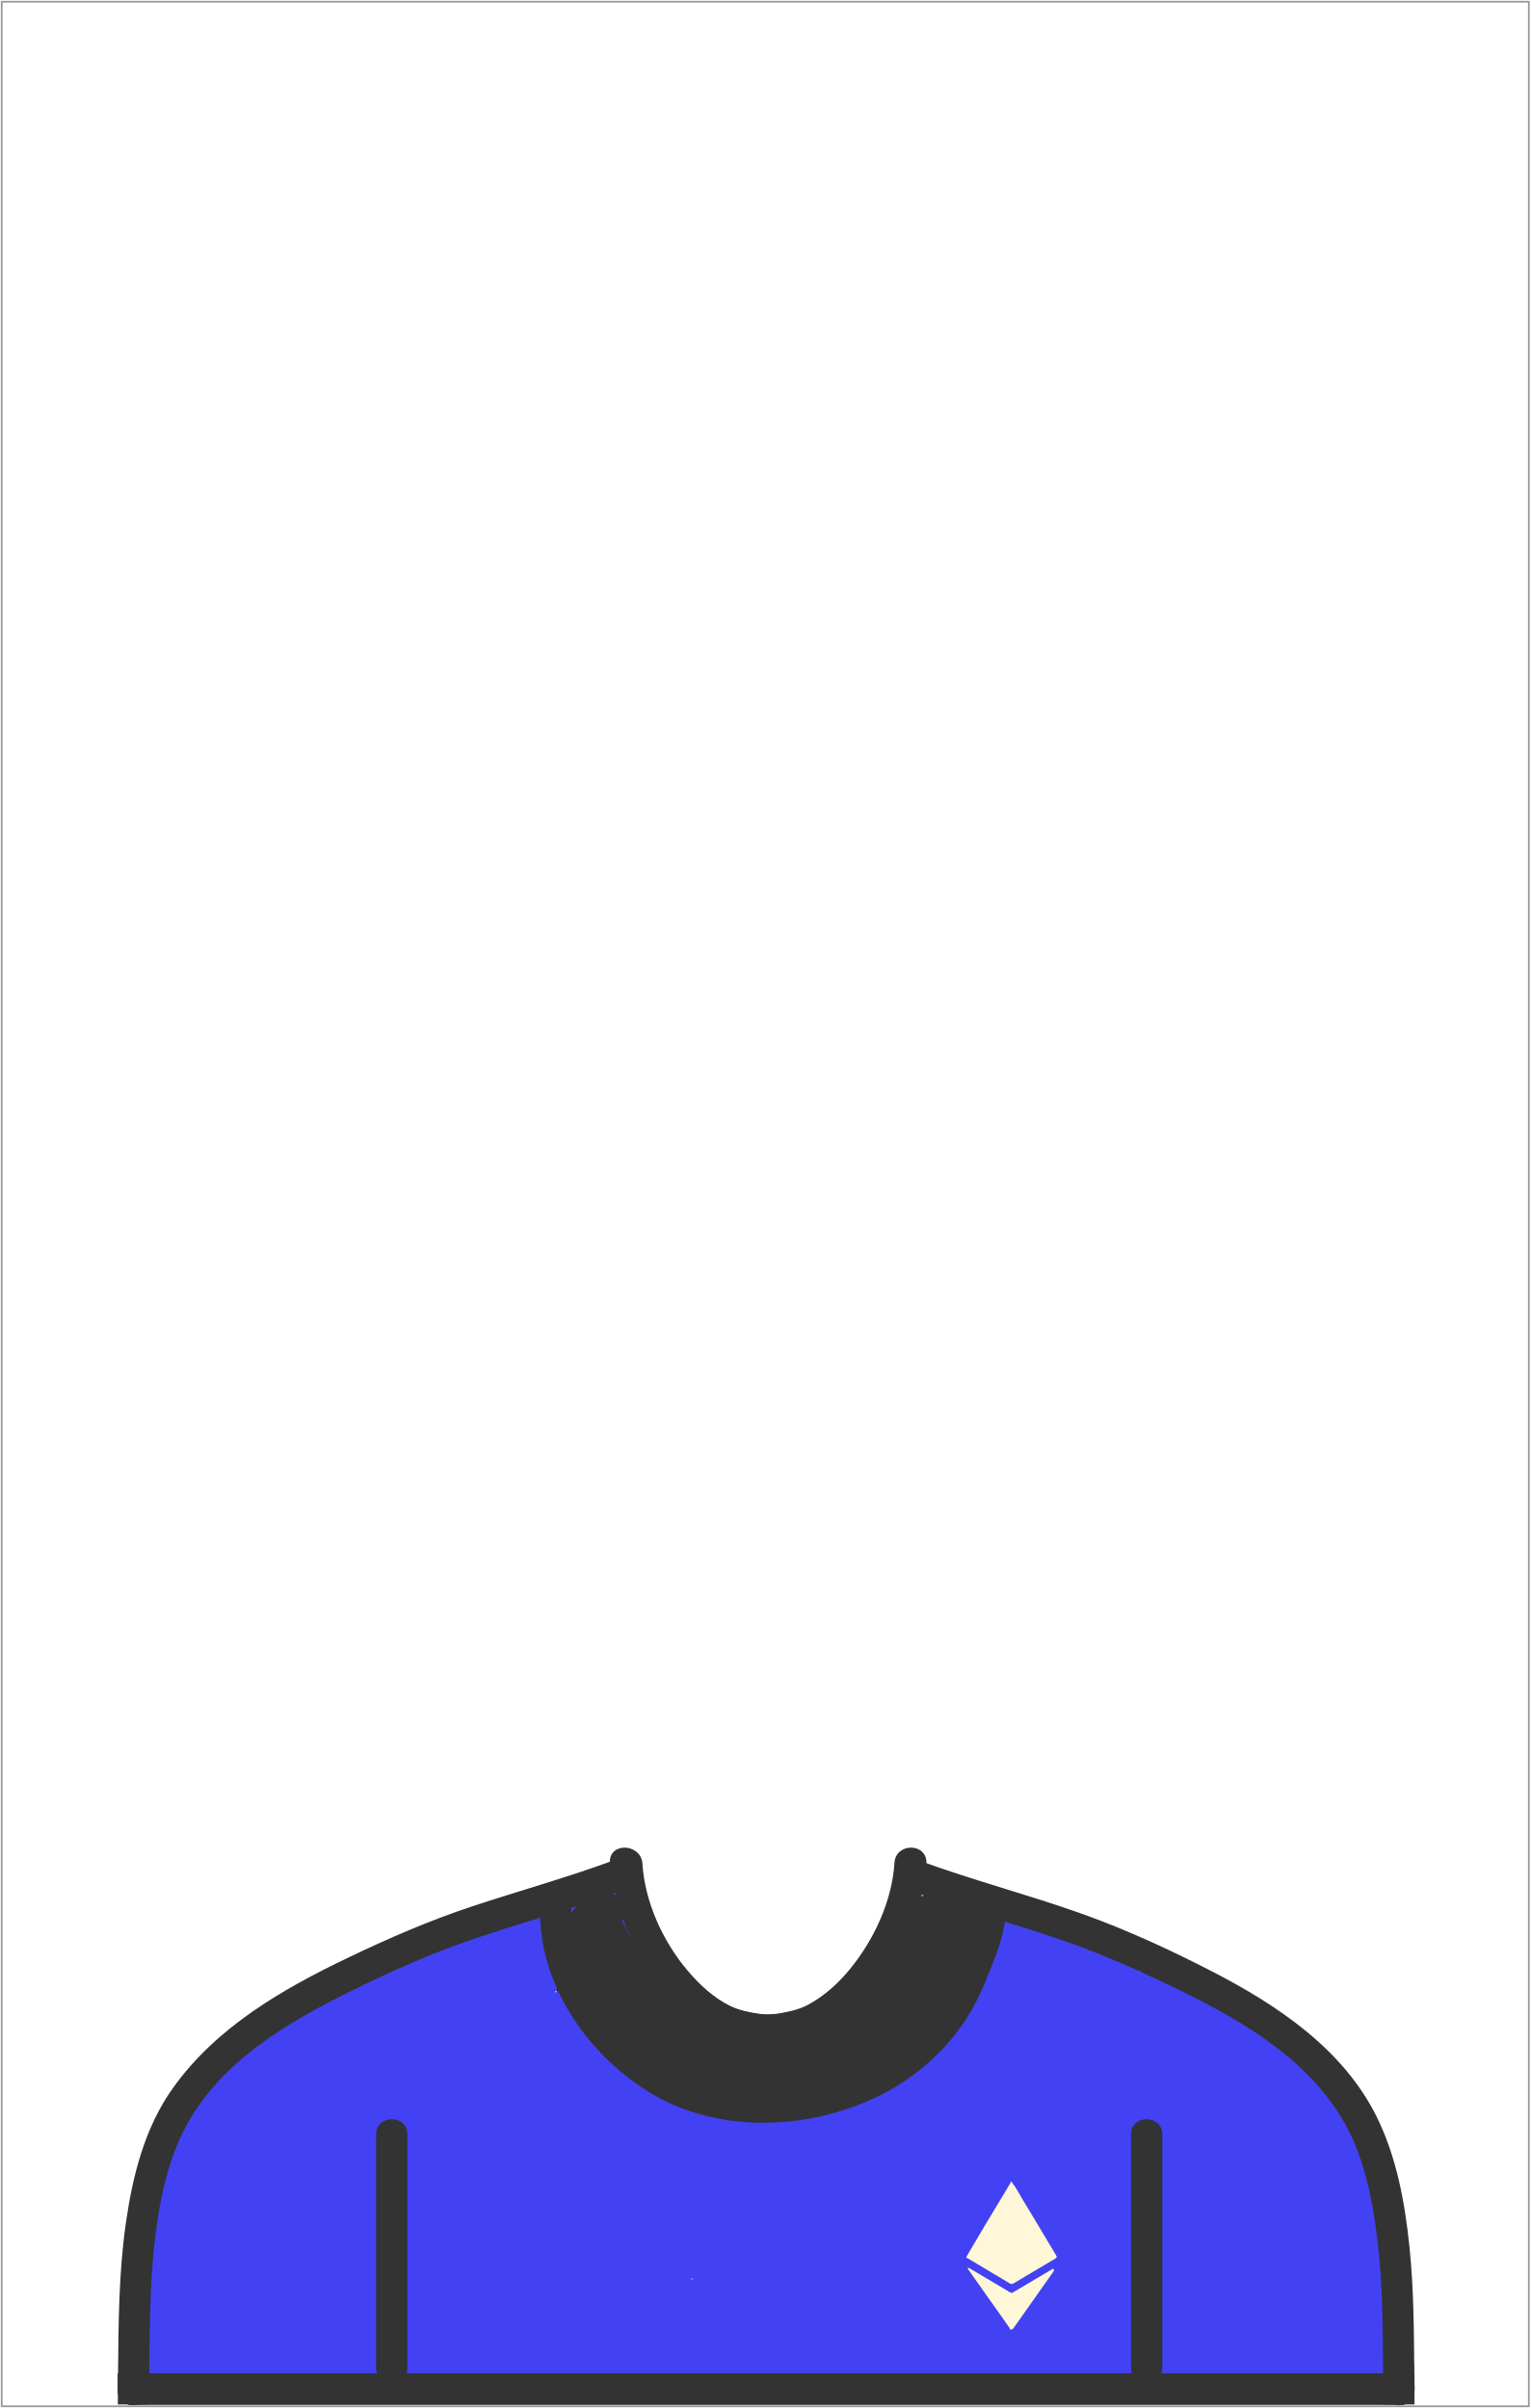
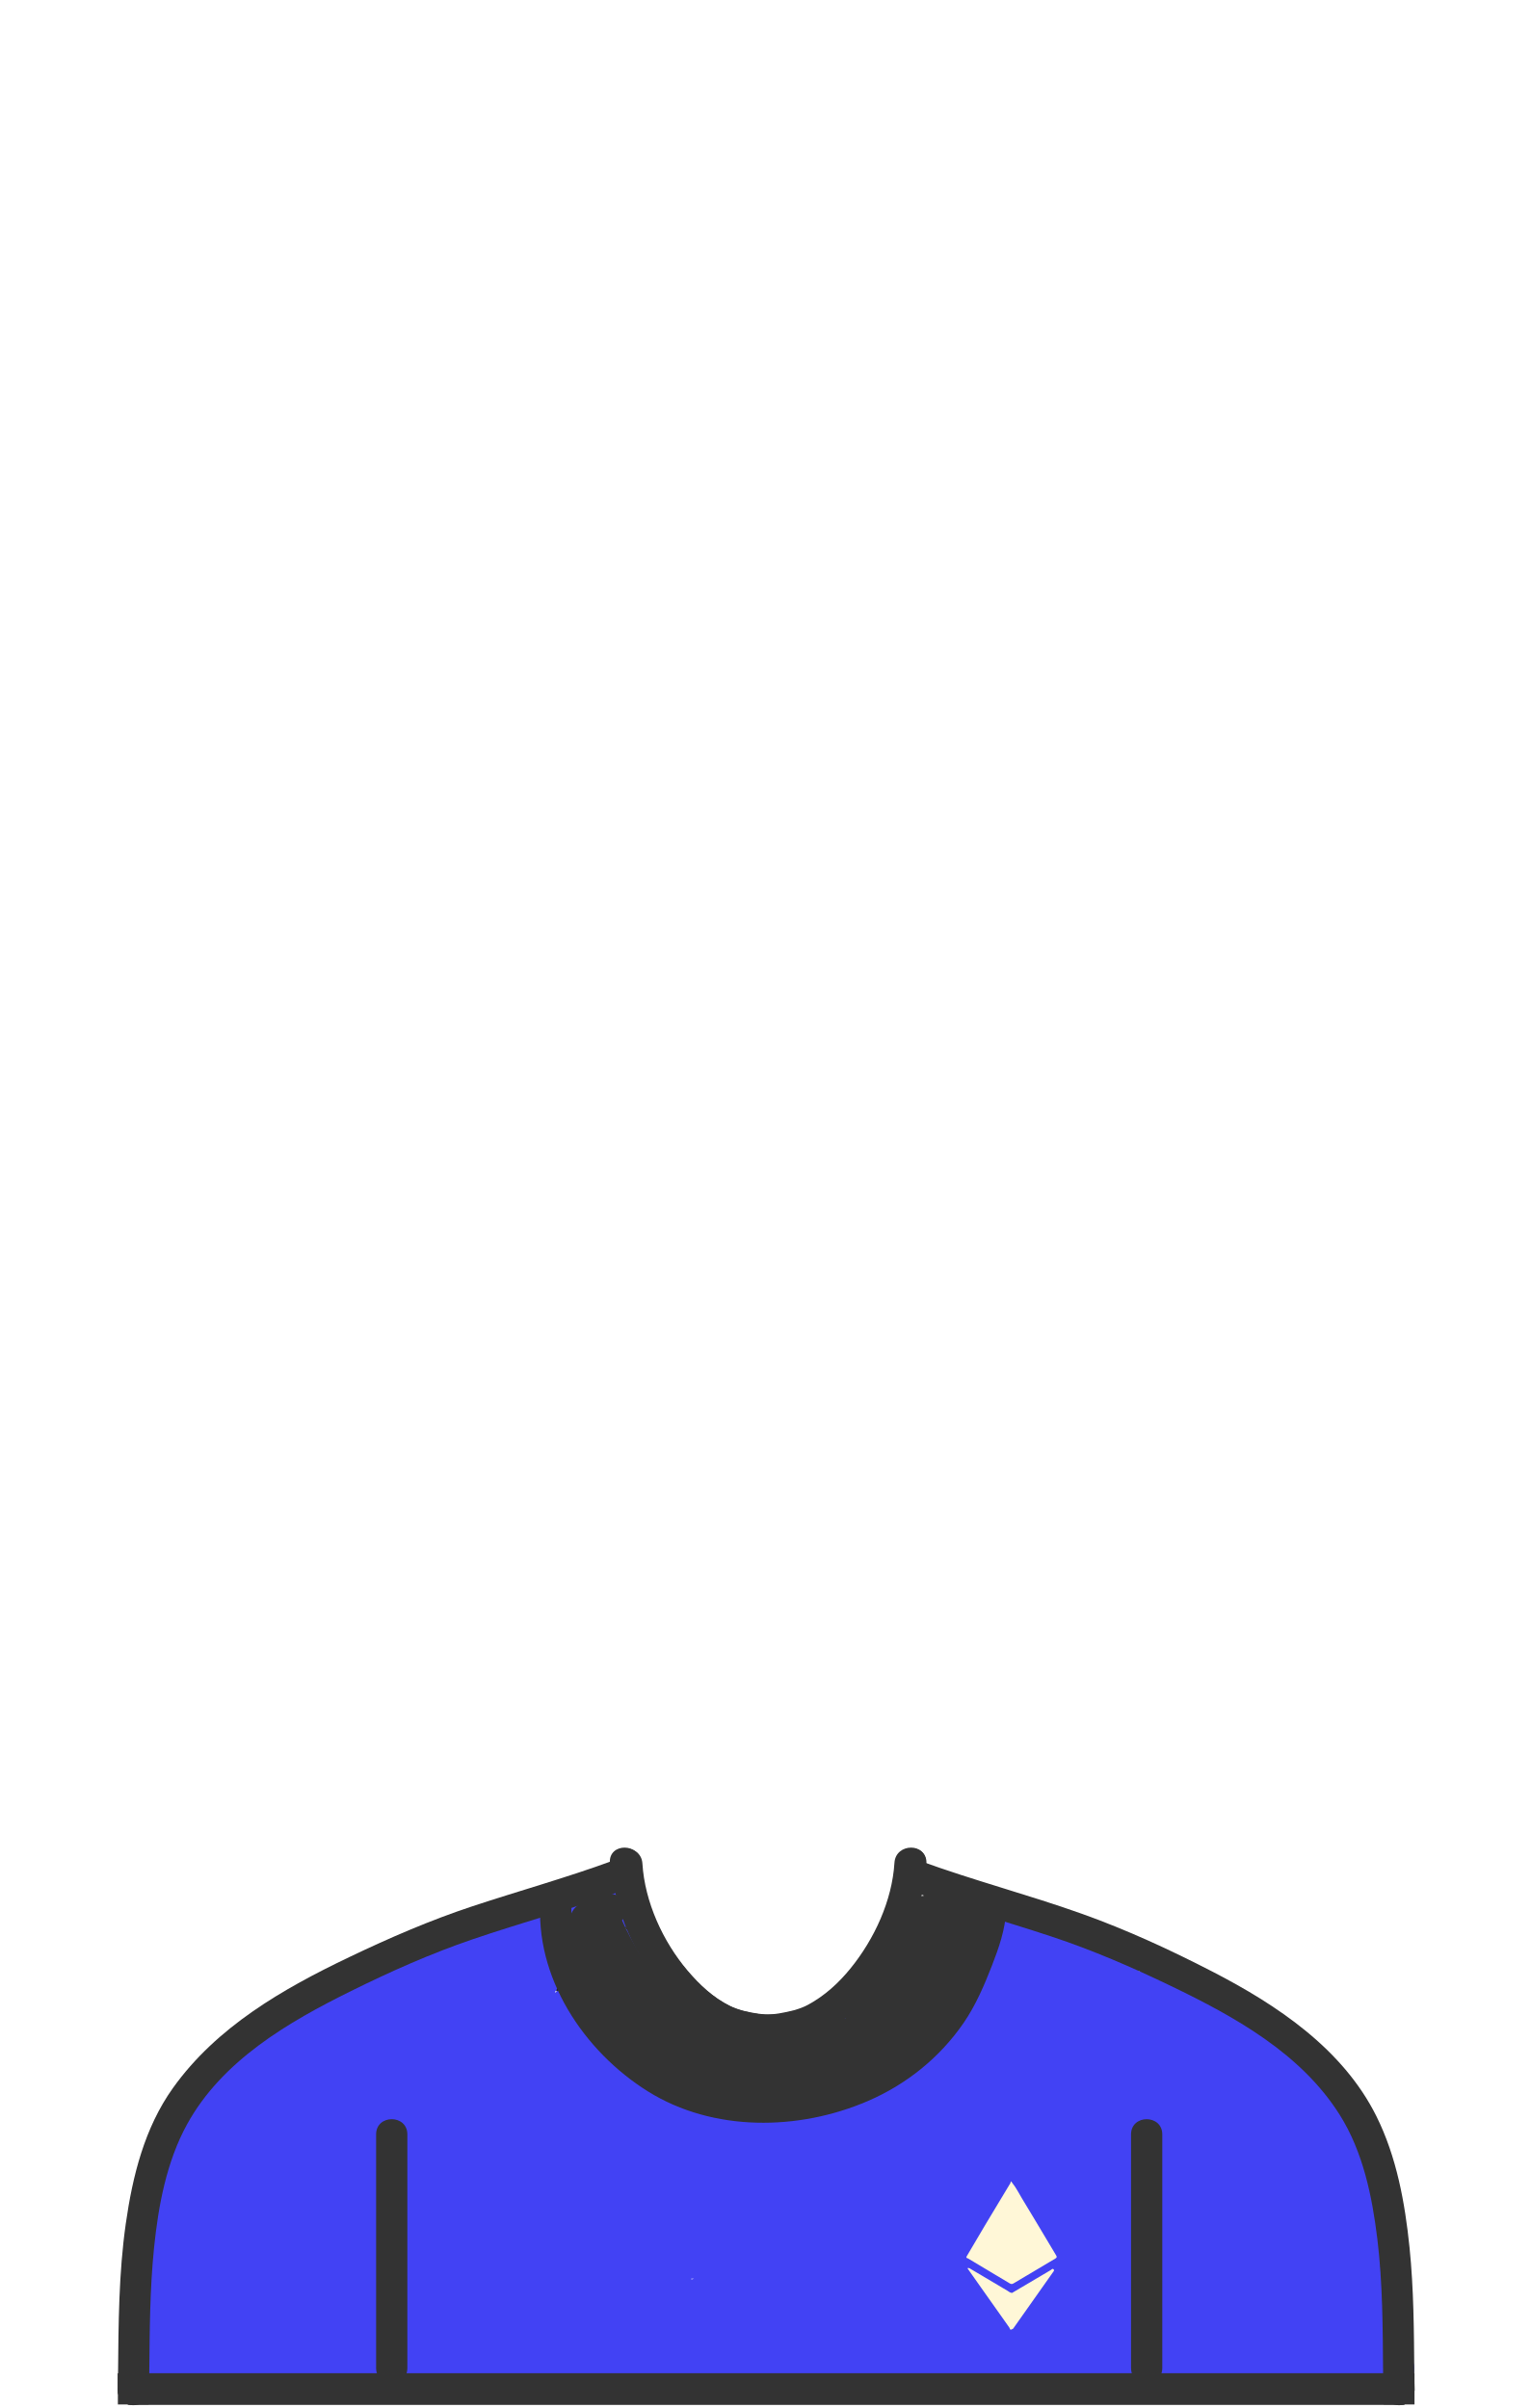
<svg xmlns="http://www.w3.org/2000/svg" width="901px" height="1418px" viewBox="0 0 901 1418" version="1.1">
  <defs>
    <radialGradient cx="50%" cy="-50%" fx="50%" fy="-50%" r="100%" gradientTransform="translate(0.5,-0.5),scale(0.512727,1),rotate(90),translate(-0.5,0.5)" id="radialGradient-1">
      <stop stop-color="#BCBCBC" stop-opacity="0.5" offset="0%" />
      <stop stop-color="#000000" stop-opacity="0.5" offset="100%" />
    </radialGradient>
    <radialGradient cx="50%" cy="-50%" fx="50%" fy="-50%" r="100%" gradientTransform="translate(0.5,-0.5),scale(0.512727,1),rotate(90),translate(-0.5,0.5)" id="radialGradient-2">
      <stop stop-color="#BCBCBC" stop-opacity="0.5" offset="0%" />
      <stop stop-color="#000000" stop-opacity="0.5" offset="100%" />
    </radialGradient>
  </defs>
  <g id="Page-1" stroke="none" stroke-width="1" fill="none" fill-rule="evenodd">
    <g id="ethlogo" transform="translate(1, 1)">
-       <rect id="Rectangle-path" stroke="#979797" x="0" y="0" width="899" height="1416" />
+       <rect id="Rectangle-path" x="0" y="0" width="899" height="1416" />
      <g id="ethlogo-43B9F9" transform="translate(68, 1087)" fill-rule="nonzero">
        <path d="M290.021,8.933 C291.739,36.989 304.325,63.799 322.063,85.183 C339.521,106.231 366.393,120.775 394.271,116.134 C399.233,115.308 401.933,109.212 400.706,104.73 C399.271,99.481 394.324,97.432 389.374,98.259 C391.58,97.889 388.508,98.301 388.287,98.315 C387.222,98.384 386.151,98.372 385.084,98.365 C382.54,98.352 380,98.167 377.481,97.811 C371.741,96.985 365.638,95.685 360.402,93.108 C350.427,88.196 342.246,80.503 335.093,72.076 C320.543,54.936 309.828,31.503 308.446,8.935 C307.72,-2.943 289.289,-3.013 290.021,8.933 Z" id="Shape" fill="#333333" />
        <path d="M457.554,8.933 C456.188,31.238 445.726,53.817 431.764,71.04 C424.735,79.708 416.482,87.258 406.656,92.559 C401.512,95.332 395.566,96.589 389.864,97.594 C387.292,98.045 384.677,98.218 382.071,98.334 C380.959,98.384 379.848,98.371 378.735,98.354 C378.319,98.346 374.5,97.9 376.625,98.256 C371.675,97.431 366.728,99.48 365.294,104.727 C364.068,109.209 366.767,115.305 371.728,116.131 C399.335,120.726 425.371,106.57 443.071,86.203 C461.471,65.027 474.251,37.166 475.979,8.933 C476.711,-3.013 458.281,-2.942 457.554,8.933 Z" id="Shape" fill="#333333" />
        <g id="Group" transform="translate(248, 21)">
          <g id="a-link" fill="#333333">
            <path d="M0.336,9.24 C-3.487,55.262 25.776,99 63.645,122.563 C102.123,146.505 152.618,145.755 193.429,128.22 C216.154,118.454 235.739,102.801 249.85,82.416 C256.982,72.108 262.025,60.401 266.573,48.769 C270.667,38.295 274.793,26.782 274.998,15.399 C275.214,3.476 256.778,3.497 256.566,15.399 C256.426,23.199 252.565,33.871 249.3,42.548 C245.587,52.418 241.059,62.055 235.368,70.938 C224.182,88.391 207.347,101.361 188.815,110.169 C169.993,119.113 148.765,122.808 128.043,122.364 C106.445,121.903 86.445,115.72 68.463,103.713 C37.909,83.313 15.657,46.718 18.771,9.241 C19.188,4.213 14.262,1.13686838e-13 9.553,1.13686838e-13 C4.214,1.13686838e-13 0.753,4.225 0.336,9.24 Z" id="a" />
          </g>
          <g id="a-link" fill="url(#radialGradient-2)">
            <path d="M0.336,9.24 C-3.487,55.262 25.776,99 63.645,122.563 C102.123,146.505 152.618,145.755 193.429,128.22 C216.154,118.454 235.739,102.801 249.85,82.416 C256.982,72.108 262.025,60.401 266.573,48.769 C270.667,38.295 274.793,26.782 274.998,15.399 C275.214,3.476 256.778,3.497 256.566,15.399 C256.426,23.199 252.565,33.871 249.3,42.548 C245.587,52.418 241.059,62.055 235.368,70.938 C224.182,88.391 207.347,101.361 188.815,110.169 C169.993,119.113 148.765,122.808 128.043,122.364 C106.445,121.903 86.445,115.72 68.463,103.713 C37.909,83.313 15.657,46.718 18.771,9.241 C19.188,4.213 14.262,1.13686838e-13 9.553,1.13686838e-13 C4.214,1.13686838e-13 0.753,4.225 0.336,9.24 Z" id="a" />
          </g>
        </g>
        <g id="Group" transform="translate(6, 12)">
          <path d="M754.36,287.21 C750.424,283.974 747.008,280.353 744.239,276.243 C744.827,271.547 743.953,266.5 742.022,261.626 C742.028,261.451 742.04,261.278 742.04,261.103 C742.083,250.996 742.818,240.849 743.537,230.703 C743.894,229.401 744.001,228.029 743.819,226.66 C745.12,207.864 746.039,189.073 742.042,170.505 C740.629,163.929 734.832,160.985 729.814,162.061 C729.898,160.62 729.687,159.176 729.194,157.819 C723.367,141.622 712.772,128.634 700.914,116.68 C687.256,96.528 668.852,80.107 646.297,76.575 C640.416,73.373 634.232,70.702 628.002,68.421 C617.578,64.601 606.591,62.041 595.494,60.692 C589.073,54.237 581.11,49.004 573.304,44.787 C566.886,41.321 559.508,37.848 551.969,36.351 C539.189,31.594 524.901,29.951 511.917,29.877 C510.637,29.87 509.474,30.058 508.421,30.399 C507.561,30.318 506.695,30.231 505.833,30.149 C505.235,28.502 504.196,26.955 502.83,25.639 C500.832,23.727 498.704,21.956 496.46,20.339 C495.504,19.135 494.296,18.156 492.92,17.471 C491.209,16.61 489.495,15.754 487.778,14.903 C485.375,13.72 483.102,13.645 481.13,14.3 C479.285,13.824 477.26,14.023 475.216,15.22 C473.915,15.987 472.661,16.832 471.462,17.75 L470.452,17.601 C464.487,16.759 458.958,23.56 460.539,29.265 C460.544,29.278 460.546,29.29 460.549,29.304 C459.237,31.114 457.98,32.962 456.777,34.846 C447.648,46.48 439.187,59.026 433.93,72.669 C433.488,73.809 433.264,75.022 433.27,76.245 C419.094,81.271 405.695,88.514 392.75,96.105 C391.719,96.707 390.7,97.327 389.68,97.942 C384.542,98.092 379.454,99.272 374.314,101.345 C372.704,101.995 371.367,103.479 370.494,105.238 C370.194,105.208 369.897,105.171 369.597,105.143 C361.677,98.834 352.95,94.133 343.875,90.111 C339.066,85.927 333.887,82.184 328.455,78.831 C319.009,65.349 310.099,51.465 299.19,39.076 C297.366,37.006 294.977,36.012 292.525,35.871 C296.832,31.007 297.388,22.166 290.752,19.169 C290.201,17.579 289.563,16.02 288.842,14.499 C287.002,10.618 281.26,8.979 277.46,10.338 C273.862,11.623 270.527,13.312 267.322,15.38 C267.062,15.548 266.829,15.747 266.591,15.942 C263.875,13.334 260.013,12.158 256.154,14.342 C242.711,21.939 228.116,26.449 214.174,32.895 C213.777,33.079 213.387,33.279 212.992,33.466 C210.981,34.067 208.966,34.655 206.947,35.23 C189.097,40.32 171.057,44.804 153.818,51.81 C138.422,58.066 125.298,67.387 113.05,78.371 C112.133,78.432 111.231,78.63 110.374,78.961 C96.722,84.244 84.567,93.128 73.566,102.809 C73.078,103.02 72.59,103.265 72.103,103.576 C57.857,112.626 46.701,126.715 38.493,141.981 C37.436,143.597 36.415,145.236 35.429,146.896 C35.396,146.953 35.37,147.012 35.337,147.07 C31.019,147.667 27.867,151.199 26.978,155.624 C26.398,158.52 25.782,161.404 25.158,164.289 C20.435,182.2 10.748,198.798 11.278,217.933 C11.305,218.855 11.422,219.713 11.606,220.519 C11.195,226.73 11.585,232.879 13.245,238.686 C10.583,240.292 8.622,243.112 8.594,247.079 C8.542,253.823 7.956,260.652 7.85,267.437 C7.498,269.697 7.204,271.975 6.924,274.267 C6.704,276.059 6.906,277.672 7.411,279.089 C6.066,279.848 4.782,280.711 3.571,281.669 C-1.676,285.821 -0.332,293.719 4.569,297.368 C11.313,302.39 19.849,304.178 27.804,301 C29.071,300.499 30.209,299.717 31.13,298.713 C32.448,298.811 33.678,298.863 34.735,298.915 C35.281,298.94 35.827,298.914 36.368,298.838 C36.449,298.938 36.514,299.045 36.601,299.142 C49.913,314.06 74.241,308.099 91.409,305.009 C91.999,304.904 92.593,304.817 93.183,304.719 C106.405,307.982 120.096,311.52 133.715,308.822 C138.54,307.865 142.057,303.74 142.723,299.314 C143.608,299.23 144.494,299.147 145.383,299.069 C158.131,304.331 173.746,302.595 187.021,302.041 C190.231,301.908 193.447,301.774 196.664,301.651 C213.786,302.229 231.007,300.641 248.084,302.864 C252.532,303.429 256.87,301.616 258.978,297.842 C268.733,298.72 278.511,299.259 288.353,298.94 C313.449,307.272 339.7,304.028 365.957,303.933 C368.181,303.925 370.02,303.316 371.49,302.33 L371.86,302.303 C374.542,302.276 377.224,302.194 379.903,302.056 C390.387,301.521 400.768,300.019 411.163,298.655 C411.183,298.653 411.207,298.648 411.23,298.647 C436.586,302.149 462.244,302.836 487.936,302.487 C488.741,302.753 489.583,302.917 490.464,302.935 C508.38,303.297 526.208,302.352 543.992,300.775 C549.662,300.575 555.322,300.386 560.971,300.231 C562.451,300.191 563.874,299.856 565.167,299.271 C566.022,299.291 566.877,299.308 567.731,299.333 C576.553,299.596 586.15,300.155 595.727,299.906 C596.245,300.351 596.788,300.766 597.353,301.149 C602.752,304.799 610.343,305.285 616.608,305.539 C630.969,306.127 645.556,303.932 659.748,301.539 C670.268,301.287 680.785,300.898 691.295,300.379 C703.241,304.114 715.975,301.565 728.325,303.232 C730.862,303.574 733.61,302.292 735.613,300.343 C739.08,303.537 743.783,304.41 748.342,304.669 C757.125,305.164 760.65,292.383 754.361,287.211 L754.36,287.21 Z M266.242,63.44 C261.033,65.951 256.362,69.377 252.027,73.292 C251.904,73.244 251.781,73.194 251.657,73.148 C253.193,70.911 254.679,68.639 256.112,66.334 C259.67,65.449 262.436,62.538 263.958,58.837 C264.741,56.947 265.611,55.094 266.564,53.284 C266.676,53.241 266.786,53.2 266.897,53.156 C266.697,56.587 266.387,59.996 266.242,63.441 L266.242,63.44 Z M332.064,242.29 C332.008,242.133 331.954,241.976 331.892,241.823 C332.454,241.846 333.016,241.858 333.577,241.874 C333.072,242.011 332.569,242.154 332.064,242.29 Z" id="Shape" fill="#4242F4" />
          <path d="M483.958,3.532 C476.924,-3.225 465.576,4.042 467.995,13.262 C468.265,14.283 468.555,15.305 468.859,16.33 C465.609,16.65 462.529,18.483 461.189,22.128 C460.607,23.709 460,25.308 459.349,26.897 C453.832,33.891 448.328,40.774 443.894,48.601 C442.777,50.575 442.85,53.003 443.635,55.179 C436.538,63.137 430.58,72.545 424.138,80.349 C421.995,82.943 421.832,85.846 422.851,88.389 C417.466,90.169 412.046,91.841 406.629,93.521 C405.282,93.134 403.763,93.126 402.105,93.639 C401.283,93.893 400.47,94.158 399.66,94.429 L399.653,94.414 C399.586,94.442 399.52,94.467 399.453,94.494 C396.575,95.46 393.773,96.527 391.007,97.687 C387.485,98.92 383.932,100.096 380.404,101.332 C379.276,100.63 378.058,100.085 376.783,99.712 C374.488,99.03 372.188,98.37 369.881,97.73 C358.028,94.047 346.548,89.16 334.564,85.858 C333.901,85.674 333.219,85.564 332.532,85.53 C331.977,85.276 331.422,85.024 330.869,84.758 C329.441,84.074 328.053,83.31 326.711,82.47 C326.361,81.43 325.872,80.442 325.256,79.534 C318.319,69.194 310.231,59.691 301.539,50.77 C297.915,44.214 294.224,37.702 291.194,30.865 C291.228,30.825 291.264,30.788 291.3,30.746 C297.733,23.119 289.956,13.218 281.084,15.454 C280.796,15.527 280.512,15.608 280.23,15.689 C276.432,15.317 272.242,16.926 270.16,20.023 C265.725,20.353 261.615,24.327 260.627,28.839 C260.025,31.593 259.775,34.447 259.821,37.344 C258.926,39.072 258.263,40.911 257.848,42.812 C256.519,48.975 258.23,54.632 260.769,60.16 C257.86,62.803 256.526,67.087 258.869,71.733 C262.707,79.337 267.629,86.613 273.193,93.037 C277.869,98.433 284.564,104.155 291.913,105.377 C291.845,108.087 292.809,110.909 294.827,113.197 C301.727,121.018 312.575,125.013 322.457,128.04 C321.432,132.03 322.649,136.436 327.094,138.638 C336.167,143.136 345.157,143.751 355.02,142.084 C364.248,140.524 372.939,136.674 382.16,135.001 C391.521,133.299 401.138,132.851 410.545,131.36 C415.605,130.558 420.588,129.462 425.506,128.134 C429.026,127.33 432.358,126.216 435.699,125.014 C437.58,124.366 439.449,123.676 441.309,122.962 L441.892,122.75 L441.887,122.737 C442.692,122.425 443.497,122.119 444.298,121.795 C447.188,120.623 448.684,118.373 449.114,115.838 C451.03,115.258 452.946,114.708 454.864,114.211 C459.037,113.127 460.974,109.904 461.17,106.411 C462.725,106.07 464.219,105.223 465.494,103.731 C472.997,94.971 480.998,84.507 486.278,73.17 C488.744,68.608 490.881,63.86 492.503,58.817 C493.051,57.115 493.266,55.379 493.086,53.726 C497.372,49.25 501.587,44.523 504.156,38.906 C511.177,23.55 493.118,12.33 483.958,3.532 Z" id="Shape" fill="#333333" />
        </g>
        <path d="M763.7,319.408 C763.755,324.257 760.766,327.134 757.171,328.043 L6.919,328.043 C3.324,327.134 0.336,324.258 0.391,319.408 C0.428,316.123 0.465,312.829 0.491,309.536 L763.597,309.536 C763.627,312.828 763.661,316.114 763.699,319.408 L763.7,319.408 Z" id="Shape" fill="#333333" />
        <path d="M296.615,25.582 C267.752,36.158 238.072,44.145 208.997,54.073 C184.511,62.439 160.981,72.923 137.792,84.399 C100.736,102.712 61.814,125.337 41.163,162.87 C29.072,184.82 24.235,210.73 21.706,235.465 C19.186,260.081 19.104,284.816 18.883,309.535 C18.856,312.828 18.819,316.113 18.783,319.407 C18.717,324.256 15.657,327.134 12.033,328.042 C10.355,328.464 8.598,328.464 6.92,328.042 C3.325,327.134 0.337,324.257 0.392,319.407 C0.429,316.122 0.466,312.828 0.492,309.535 C0.769,280.116 0.888,250.662 5.045,221.473 C9.045,193.361 16.078,165.054 32.749,141.659 C58.495,105.532 97.573,83.129 136.716,64.428 C160.328,53.148 184.172,42.8 209.017,34.576 C236.537,25.46 264.489,17.716 291.724,7.731 C296.432,6 301.784,9.627 303.034,14.199 C304.44,19.352 301.314,23.851 296.615,25.582 Z" id="Shape" fill="#333333" />
        <path d="M763.7,319.408 C763.755,324.257 760.766,327.134 757.171,328.043 L6.919,328.043 C3.324,327.134 0.336,324.258 0.391,319.408 C0.428,316.123 0.465,312.829 0.491,309.536 L763.597,309.536 C763.627,312.828 763.661,316.114 763.699,319.408 L763.7,319.408 Z" id="Shape" fill="#333333" />
        <path d="M763.7,319.408 C763.755,324.257 760.766,327.134 757.171,328.043 C755.516,328.46 753.731,328.469 752.06,328.043 C748.436,327.134 745.374,324.258 745.308,319.408 C745.27,316.123 745.237,312.829 745.208,309.536 C744.997,283.17 745.015,256.714 741.833,230.526 C738.763,205.281 733.384,179.103 719.673,157.356 C696.872,121.163 657.82,99.538 620.433,81.538 C597.499,70.489 574.357,60.43 550.183,52.427 C522.663,43.311 494.71,35.565 467.476,25.582 C462.777,23.851 459.641,19.352 461.058,14.199 C462.308,9.627 467.65,6.001 472.366,7.732 C503.924,19.298 536.492,27.748 568.132,39.054 C594.457,48.466 620.075,60.282 644.919,73.118 C682.949,92.763 721.486,118.51 741.226,158.088 C753.151,181.989 758.072,209.057 760.774,235.466 C763.294,260.082 763.368,284.817 763.597,309.536 C763.627,312.828 763.661,316.114 763.699,319.408 L763.7,319.408 Z M290.795,9.405 C292.509,37.412 305.071,64.175 322.775,85.523 C340.199,106.533 367.018,121.053 394.842,116.419 C399.793,115.595 402.488,109.509 401.263,105.035 C399.831,99.795 394.894,97.75 389.954,98.575 C392.156,98.205 389.089,98.617 388.869,98.631 C387.806,98.7 386.738,98.688 385.672,98.681 C383.133,98.668 380.598,98.483 378.084,98.128 C372.356,97.304 366.264,96.006 361.039,93.433 C351.083,88.53 342.918,80.85 335.779,72.438 C321.257,55.328 310.563,31.936 309.184,9.408 C308.459,-2.449 290.064,-2.52 290.795,9.405 Z" id="Shape" fill="#333333" />
        <path d="M457.98,9.405 C456.616,31.672 446.175,54.213 432.24,71.405 C425.225,80.059 416.988,87.595 407.18,92.887 C402.047,95.656 396.112,96.91 390.422,97.914 C387.855,98.364 385.245,98.537 382.644,98.652 C381.534,98.702 380.425,98.689 379.314,98.672 C378.899,98.665 375.088,98.219 377.209,98.575 C372.269,97.751 367.33,99.796 365.899,105.035 C364.676,109.509 367.369,115.595 372.321,116.419 C399.875,121.006 425.86,106.874 443.525,86.542 C461.889,65.403 474.644,37.59 476.368,9.405 C477.099,-2.52 458.705,-2.449 457.979,9.405 L457.98,9.405 Z" id="Shape" fill="#333333" />
        <path d="M249.264,30.072 C245.45,76.162 274.644,119.965 312.423,143.562 C350.81,167.541 401.185,166.789 441.899,149.229 C464.571,139.449 484.109,123.772 498.187,103.356 C505.302,93.033 510.333,81.308 514.87,69.659 C518.954,59.169 523.07,47.639 523.275,36.239 C523.49,24.299 505.099,24.319 504.887,36.239 C504.747,44.051 500.895,54.739 497.637,63.429 C493.933,73.314 489.417,82.965 483.738,91.861 C472.579,109.341 455.784,122.329 437.296,131.151 C418.518,140.108 397.341,143.808 376.668,143.364 C355.122,142.902 335.169,136.709 317.228,124.684 C286.748,104.254 264.549,67.605 267.656,30.072 C268.072,25.037 263.157,20.817 258.46,20.817 C253.133,20.817 249.68,25.048 249.264,30.072 Z M0.39,309.666 L18.517,309.666 L18.517,327.91 L0.39,327.91 L0.39,309.666 Z M745.573,309.666 L763.699,309.666 L763.699,327.91 L745.573,327.91 L745.573,309.666 Z M596.833,168.88 L596.833,306.435 C596.833,318.37 615.221,318.37 615.221,306.435 L615.221,304.603 C615.221,292.668 596.833,292.668 596.833,304.603 L596.833,306.435 C596.833,318.37 615.221,318.37 615.221,306.435 L615.221,168.88 C615.221,156.945 596.833,156.945 596.833,168.88 Z M152.412,168.88 L152.412,306.435 C152.412,318.37 170.801,318.37 170.801,306.435 L170.801,304.603 C170.801,292.668 152.411,292.668 152.411,304.603 L152.411,306.435 C152.411,318.37 170.801,318.37 170.801,306.435 L170.801,168.88 C170.801,156.945 152.411,156.945 152.411,168.88 L152.412,168.88 Z" id="Shape" fill="#333333" />
        <g id="Group" transform="translate(499, 196)" fill="#FFF7D7">
          <path d="M53.72,44.104 C51.788,40.944 49.921,37.744 48.019,34.566 C43.267,26.63 38.559,18.663 33.732,10.774 C31.773,7.574 30.157,4.146 27.739,1.233 C26.898,-0.327 26.898,1.419 26.814,1.56 C21.838,9.759 16.892,17.977 11.978,26.214 C8.308,32.372 4.693,38.558 1.051,44.732 C0.527,45.744 1.522,45.736 1.96,45.998 C10.086,50.871 18.234,55.705 26.354,60.586 C27.177,61.082 27.786,61.139 28.631,60.634 C36.812,55.718 45.017,50.841 53.244,46.002 C54.219,45.43 54.26,44.987 53.72,44.104 Z" id="Shape" />
          <path d="M50.602,52.751 C42.992,57.224 35.395,61.73 27.798,66.228 C26.659,66.2 25.86,65.418 24.961,64.888 C17.881,60.705 10.816,56.495 3.734,52.313 C3.134,51.959 2.588,51.3 1.494,51.672 C4.328,55.699 7.064,59.584 9.801,63.468 C15.251,71.2 20.687,78.94 26.185,86.636 C26.488,87.059 26.511,88.476 27.732,87.591 C28.32,87.563 28.56,87.078 28.837,86.687 C36.533,75.798 44.221,64.903 51.903,54.004 C52.253,53.507 52.858,52.956 52.217,52.324 C51.54,51.656 51.071,52.474 50.602,52.751 Z" id="Shape" />
        </g>
      </g>
    </g>
  </g>
</svg>
